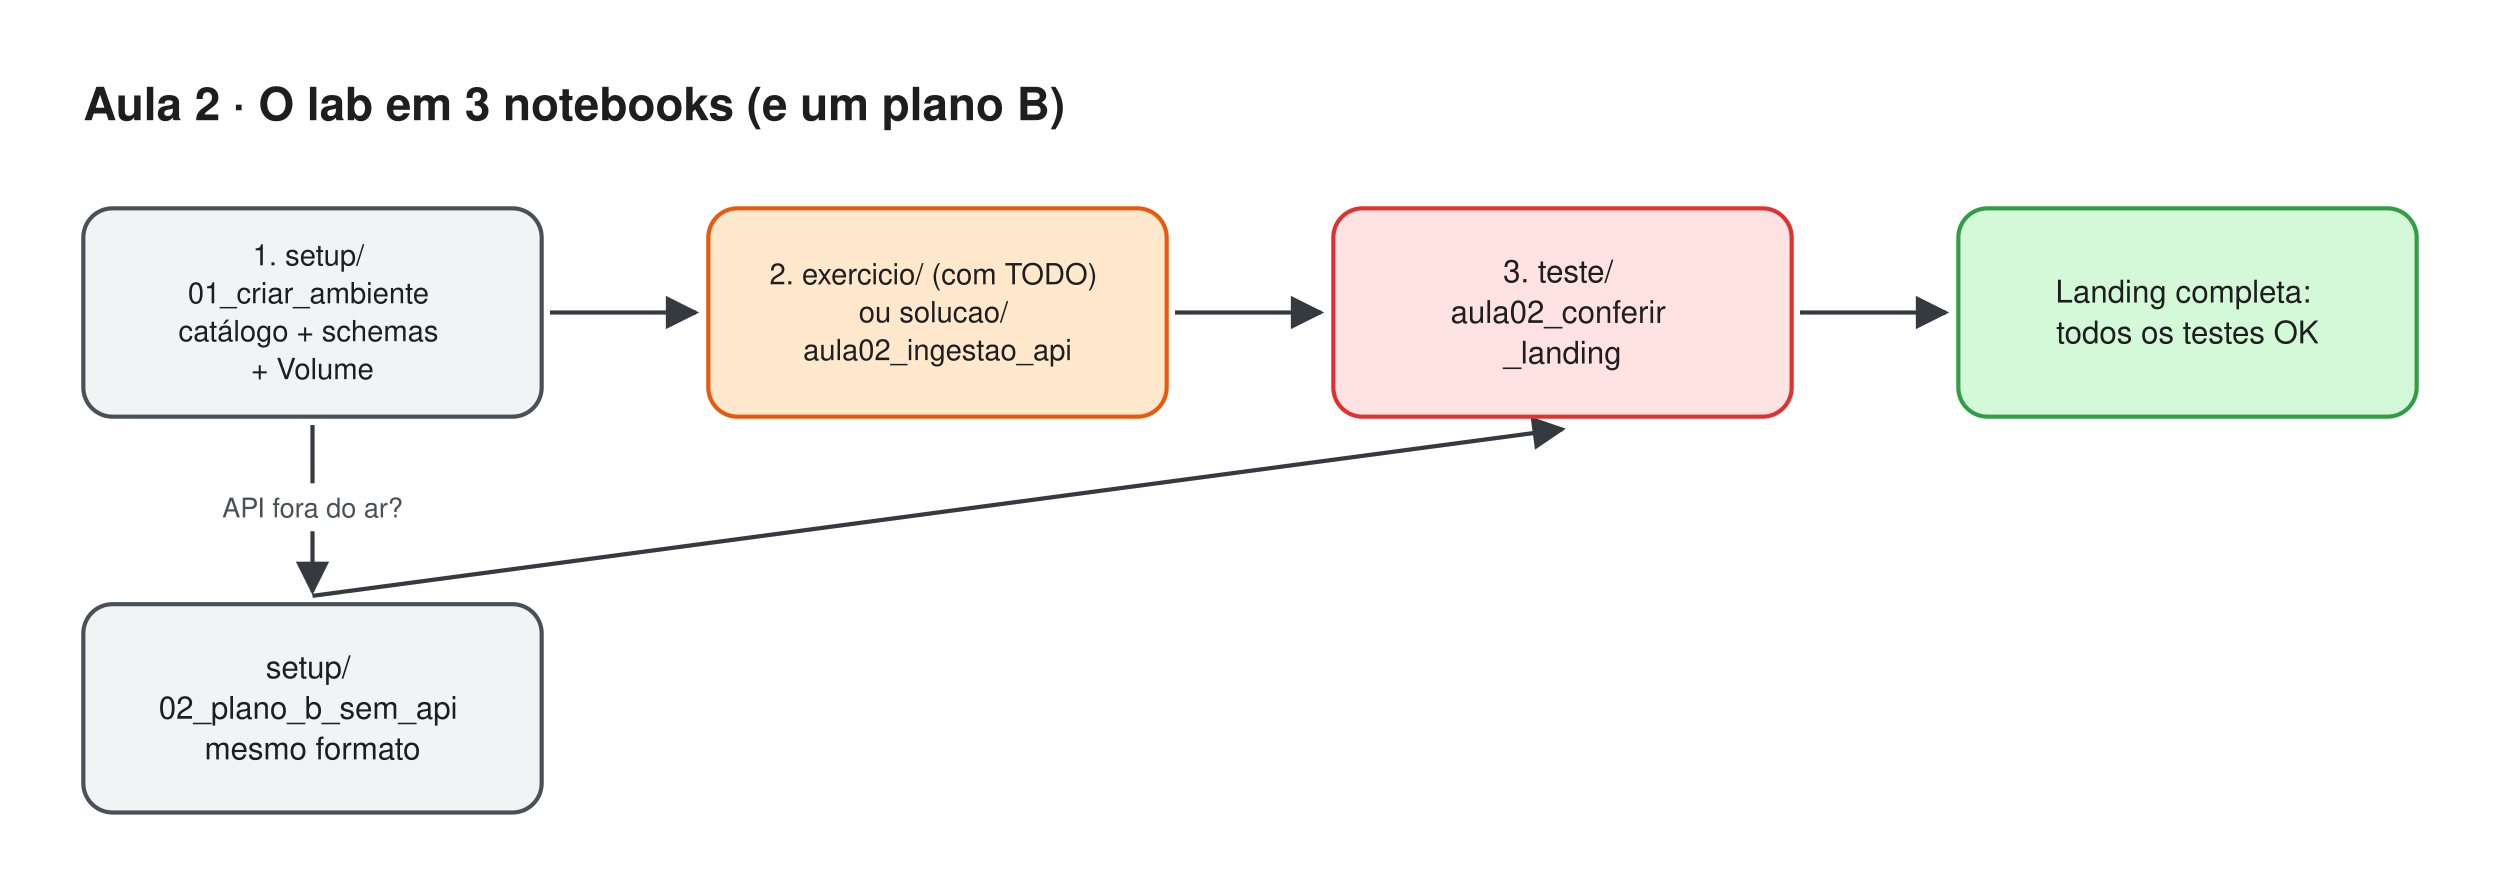
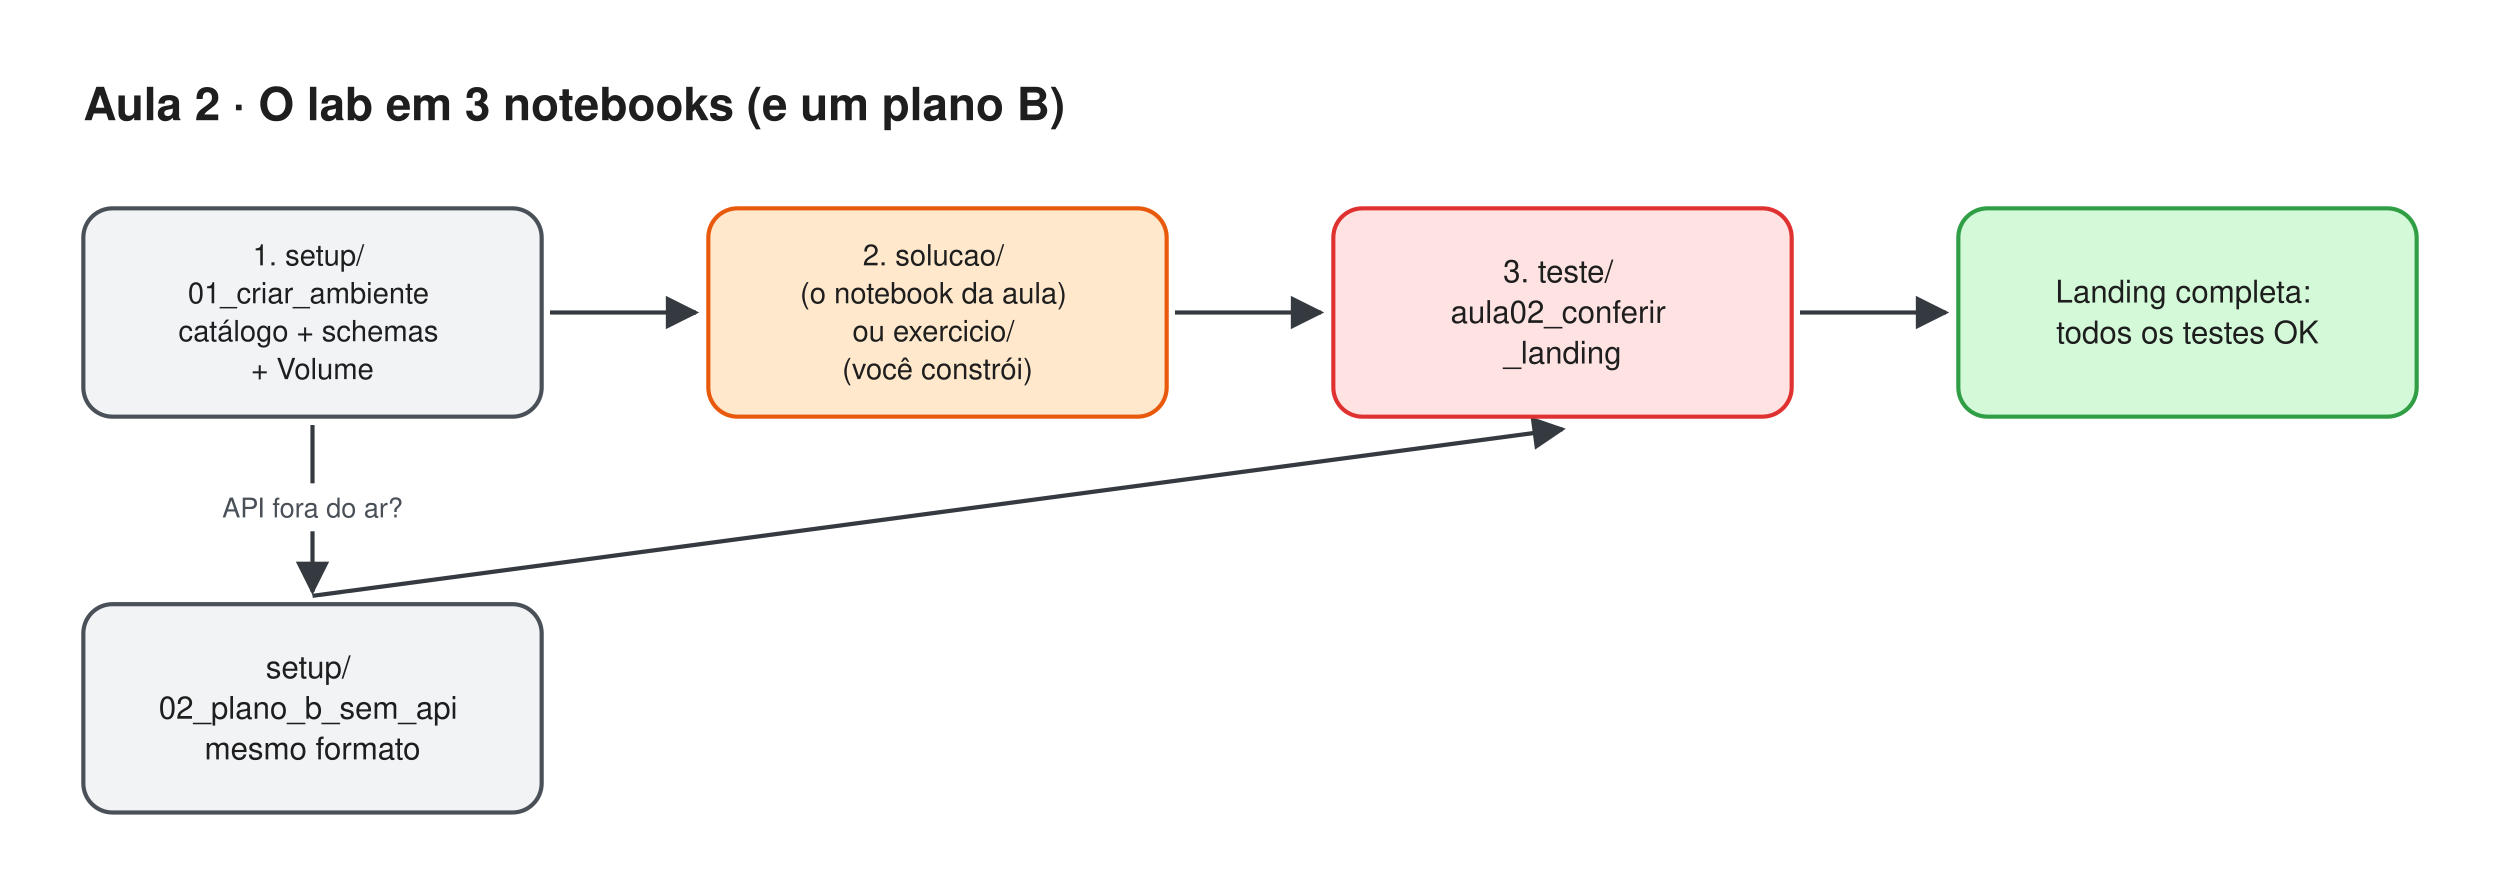
<svg xmlns="http://www.w3.org/2000/svg" viewBox="0 0 1200 430" width="1200" height="430" font-family="Segoe UI, Helvetica, Arial, sans-serif" role="img" aria-label="Aula 2 · O lab em 3 notebooks (e um plano B)">
  <defs>
    <marker id="ponta" viewBox="0 0 10 10" refX="9" refY="5" markerWidth="8" markerHeight="8" orient="auto-start-reverse">
      <path d="M0,0 L10,5 L0,10 z" fill="#343a40" />
    </marker>
  </defs>
  <rect width="1200" height="430" fill="#ffffff" />
  <text font-size="22" fill="#1e1e1e" font-weight="700" text-anchor="start" dominant-baseline="middle">
    <tspan x="40" y="50.0">Aula 2 · O lab em 3 notebooks (e um plano B)</tspan>
  </text>
  <line x1="264" y1="150" x2="334" y2="150" stroke="#343a40" stroke-width="2" marker-end="url(#ponta)" />
  <line x1="564" y1="150" x2="634" y2="150" stroke="#343a40" stroke-width="2" marker-end="url(#ponta)" />
  <line x1="864" y1="150" x2="934" y2="150" stroke="#343a40" stroke-width="2" marker-end="url(#ponta)" />
  <line x1="150" y1="204" x2="150" y2="284" stroke="#343a40" stroke-width="2" marker-end="url(#ponta)" />
  <line x1="150" y1="286" x2="750" y2="206" stroke="#343a40" stroke-width="2" marker-end="url(#ponta)" />
  <rect x="40" y="100" width="220" height="100" rx="14" fill="#f1f3f5" stroke="#495057" stroke-width="2" />
  <text font-size="14" fill="#1e1e1e" font-weight="normal" text-anchor="middle" dominant-baseline="middle">
    <tspan x="150" y="122.7">1. setup/</tspan>
    <tspan x="150" y="140.9">01_criar_ambiente</tspan>
    <tspan x="150" y="159.1">catálogo + schemas</tspan>
    <tspan x="150" y="177.3">+ Volume</tspan>
  </text>
  <rect x="340" y="100" width="220" height="100" rx="14" fill="#ffe8cc" stroke="#e8590c" stroke-width="2" />
  <text font-size="14" fill="#1e1e1e" font-weight="normal" text-anchor="middle" dominant-baseline="middle">
-     <tspan x="450" y="131.8">2. exercicio/ (com TODO)</tspan>
-     <tspan x="450" y="150.0">ou solucao/</tspan>
-     <tspan x="450" y="168.2">aula02_ingestao_api</tspan>
+     <tspan x="450" y="122.7">2. solucao/</tspan>
+     <tspan x="450" y="140.9">(o notebook da aula)</tspan>
+     <tspan x="450" y="159.1">ou exercicio/</tspan>
+     <tspan x="450" y="177.3">(você constrói)</tspan>
  </text>
  <rect x="640" y="100" width="220" height="100" rx="14" fill="#ffe3e3" stroke="#e03131" stroke-width="2" />
  <text font-size="15" fill="#1e1e1e" font-weight="normal" text-anchor="middle" dominant-baseline="middle">
    <tspan x="750" y="130.5">3. teste/</tspan>
    <tspan x="750" y="150.0">aula02_conferir</tspan>
    <tspan x="750" y="169.5">_landing</tspan>
  </text>
  <rect x="940" y="100" width="220" height="100" rx="14" fill="#d3f9d8" stroke="#2f9e44" stroke-width="2" />
  <text font-size="15" fill="#1e1e1e" font-weight="normal" text-anchor="middle" dominant-baseline="middle">
    <tspan x="1050" y="140.2">Landing completa:</tspan>
    <tspan x="1050" y="159.8">todos os testes OK</tspan>
  </text>
  <rect x="40" y="290" width="220" height="100" rx="14" fill="#f1f3f5" stroke="#495057" stroke-width="2" />
  <text font-size="15" fill="#1e1e1e" font-weight="normal" text-anchor="middle" dominant-baseline="middle">
    <tspan x="150" y="320.5">setup/</tspan>
    <tspan x="150" y="340.0">02_plano_b_sem_api</tspan>
    <tspan x="150" y="359.5">mesmo formato</tspan>
  </text>
  <rect x="88" y="232" width="124" height="23" rx="4" fill="#ffffff" />
  <text font-size="13" fill="#495057" font-weight="normal" text-anchor="middle" dominant-baseline="middle">
    <tspan x="150" y="244.0">API fora do ar?</tspan>
  </text>
</svg>
